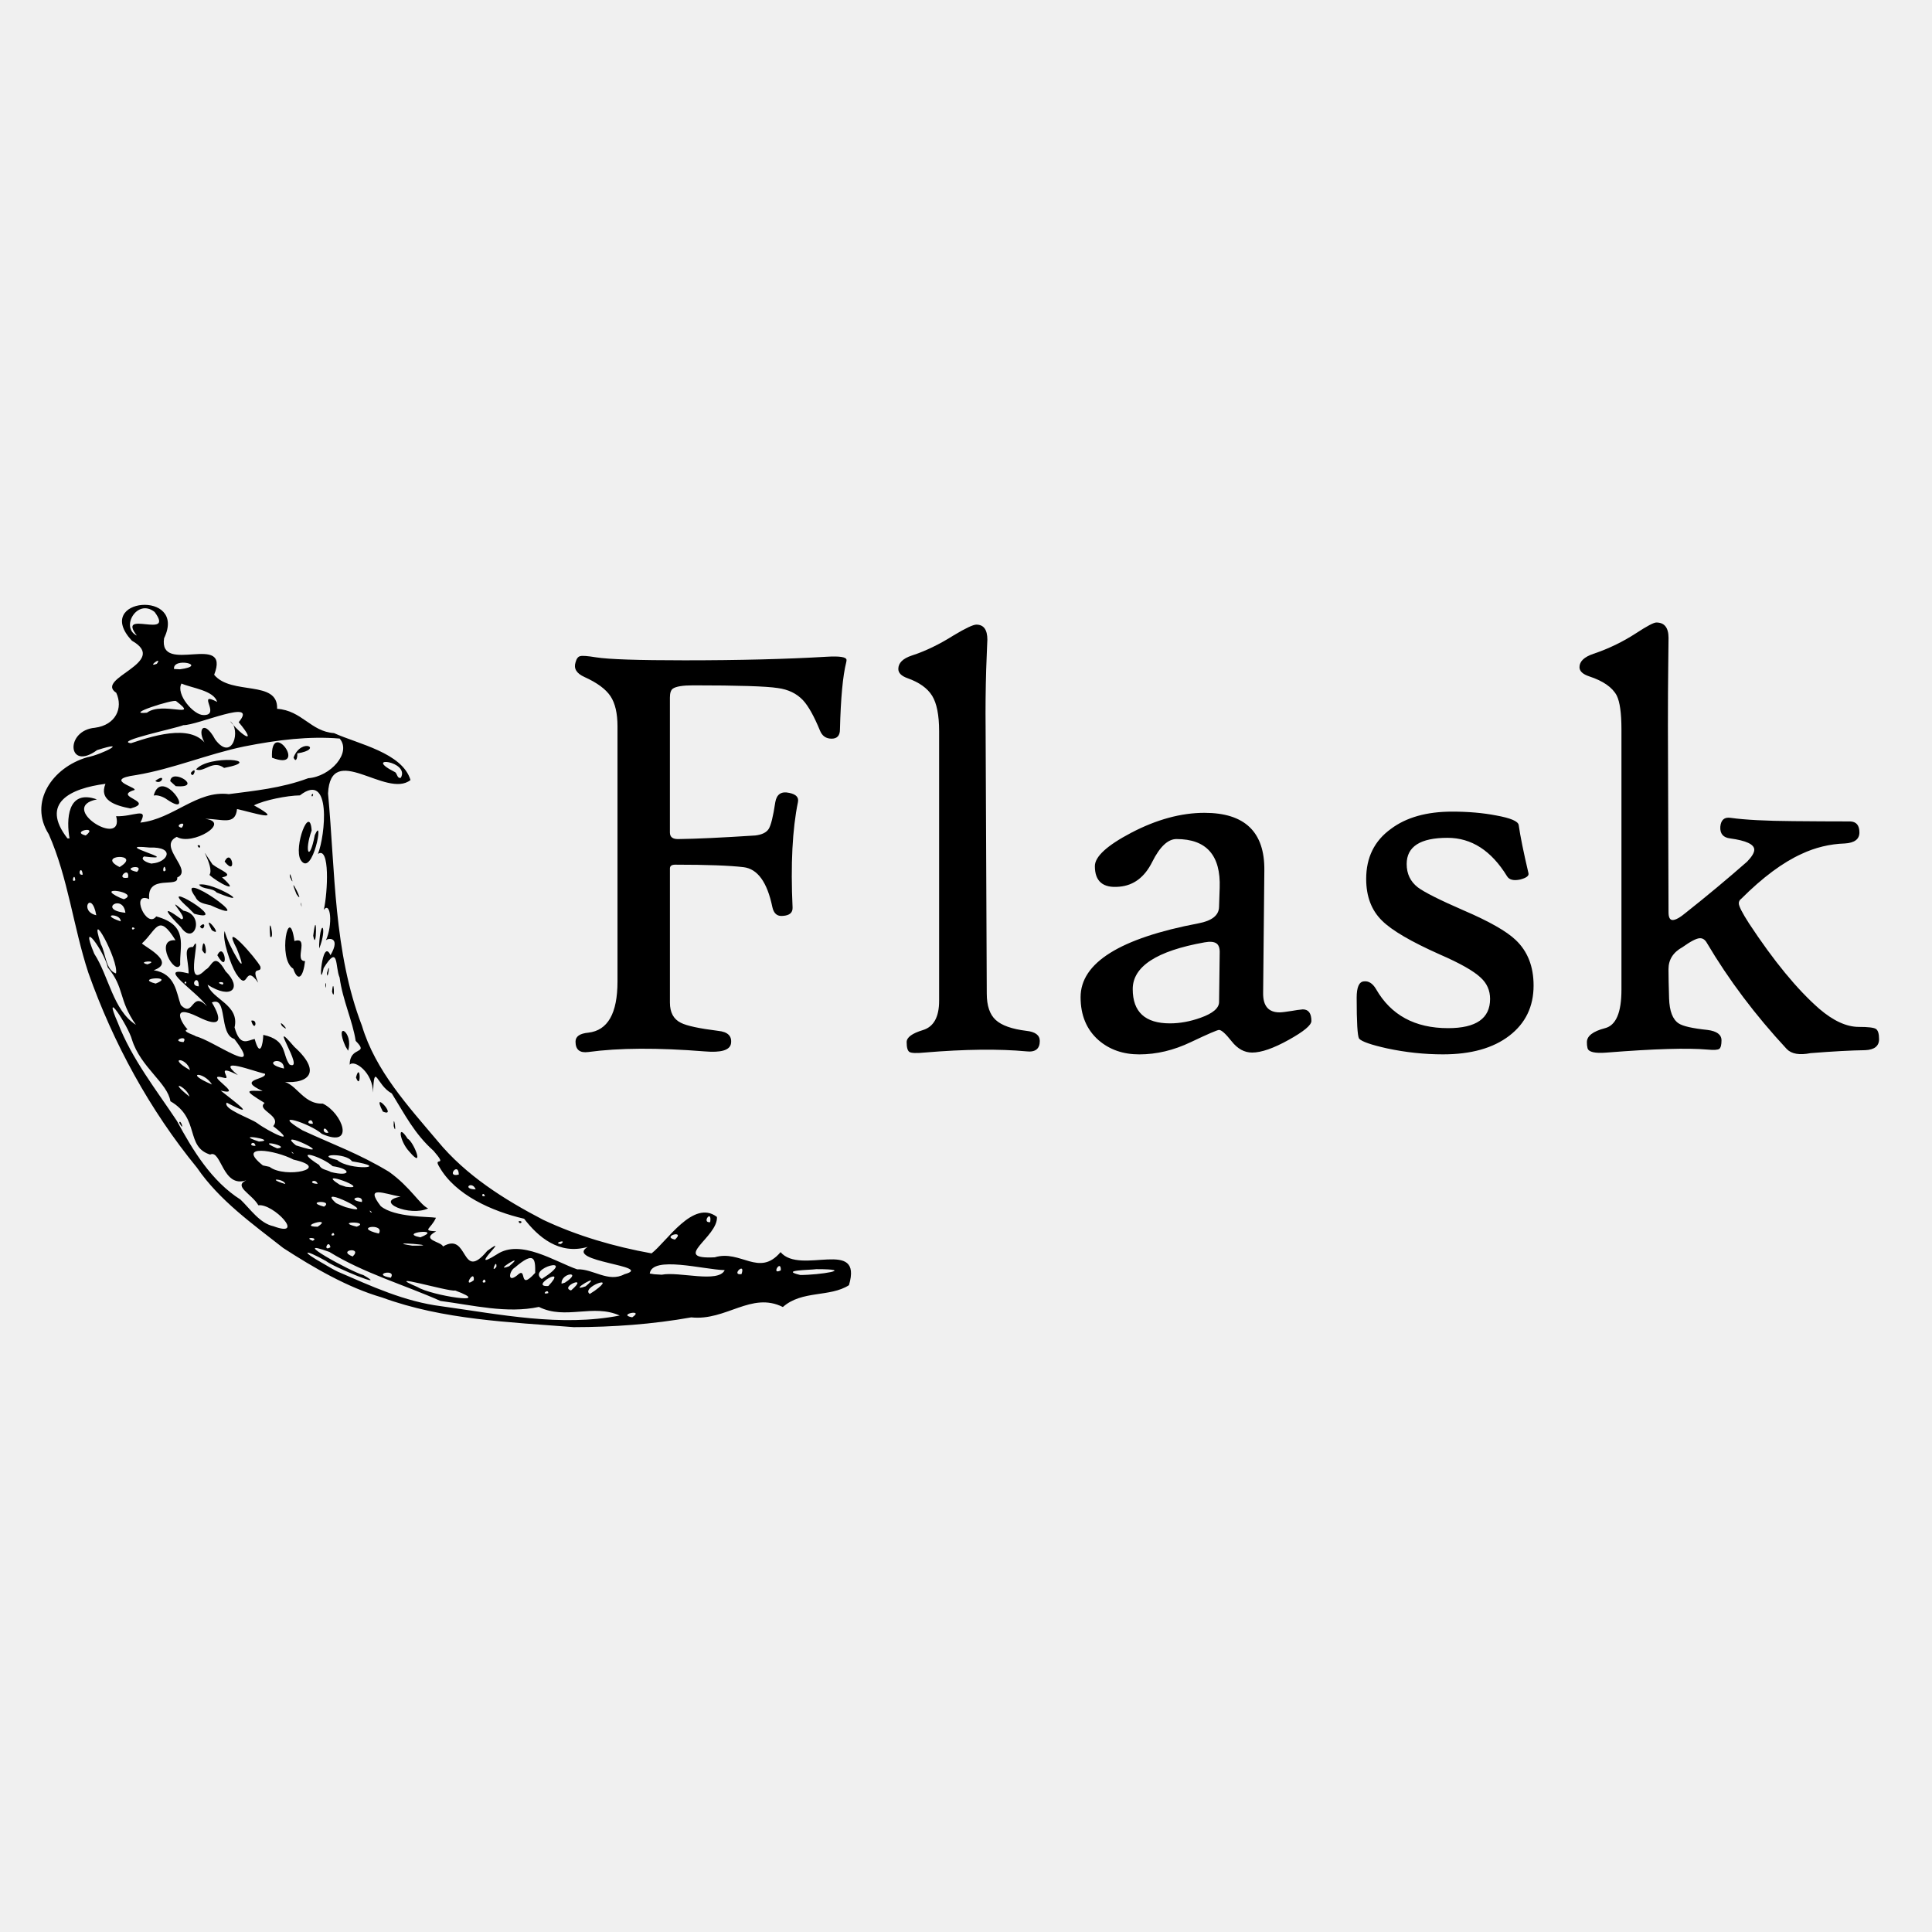
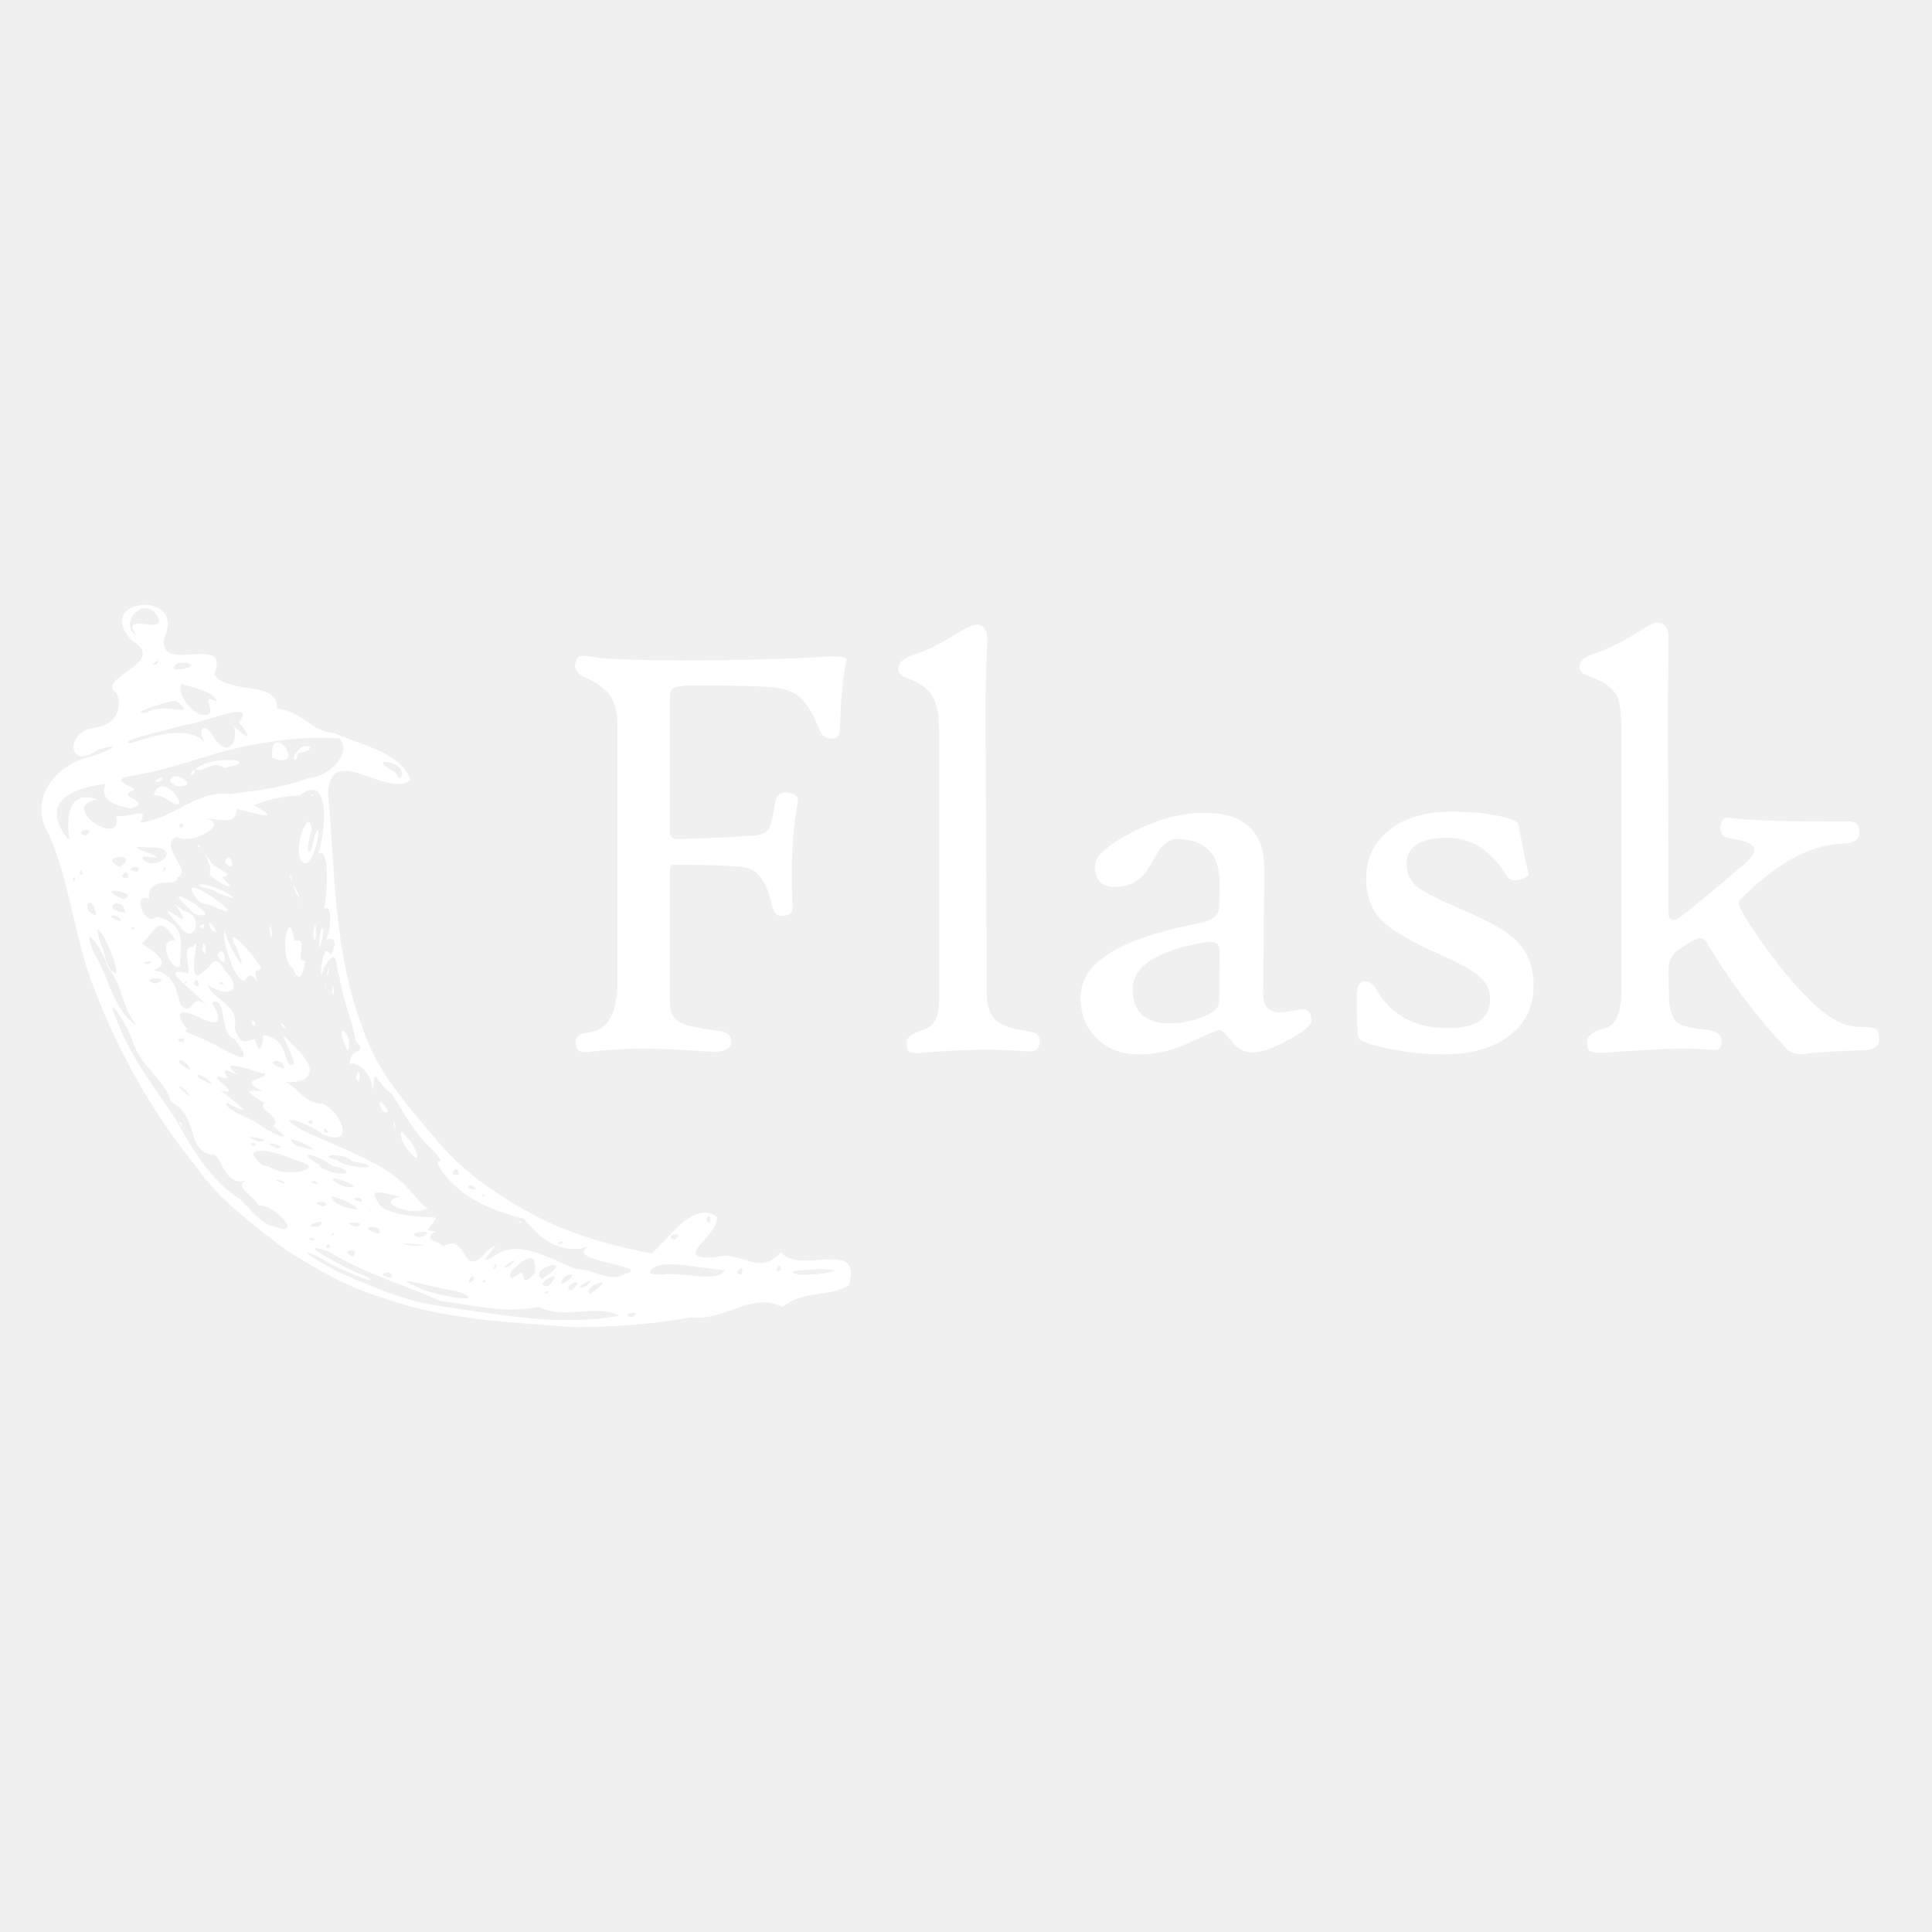
<svg xmlns="http://www.w3.org/2000/svg" viewBox="0 0 128 128">
-   <path d="M18.767 82.685c-2.043-1.606-4.224-3.146-5.713-5.317-3.135-3.828-5.548-8.258-7.198-12.914-.998-3.028-1.339-6.275-2.625-9.185-1.344-2.114.231-4.425 2.547-5.097 1.03-.198 2.843-1.171.655-.476-1.962 1.44-2.151-1.306-.139-1.481 1.372-.181 1.878-1.305 1.408-2.316-1.474-.962 3.574-2.017 1.034-3.452-2.645-2.855 3.7-3.404 2.135-.162-.375 2.492 4.435-.458 3.318 2.421 1.135 1.383 4.248.315 4.17 2.254 1.652.114 2.22 1.503 3.77 1.61 1.608.727 4.521 1.298 5.068 3.11-1.594 1.261-5.286-2.608-5.464.886.482 5.163.358 10.48 2.248 15.396.893 2.978 3.059 5.32 5.015 7.64 1.872 2.271 4.407 3.869 6.991 5.214 2.266 1.069 4.709 1.777 7.18 2.223 1.001-.766 2.771-3.614 4.333-2.413.075 1.35-3.101 2.822-.149 2.674 1.734-.525 2.936 1.34 4.364-.343 1.315 1.558 5.467-.994 4.531 2.19-1.267.816-3.112.321-4.379 1.447-2.09-1.045-3.753.933-6.068.685-2.569.458-5.184.645-7.789.648-4.274-.337-8.638-.48-12.703-1.967-2.293-.666-4.527-1.972-6.54-3.275zm3.608 1.565c2.236.966 4.423 1.985 6.874 2.293 3.889.54 7.905 1.373 11.808.615-1.767-.798-3.593.308-5.353-.571-2.11.455-4.375-.115-6.521-.396-2.439-1.086-5.072-1.834-7.357-3.245-2.855-1.043 1.476 1.338 2.248 1.531 1.784 1.013-1.962-.52-2.491-.94-1.495-.839-1.686-.664-.148.188.31.179.616.371.94.525zm-4.256-3.008c2.168.804-.009-1.524-1.001-1.389-.44-.764-1.682-1.246-.806-1.655-1.574.547-1.65-2.079-2.389-1.704-1.667-.526-.648-2.39-2.634-3.534-.181-1.206-1.971-2.251-2.542-4.07-.252-.932-2.024-3.605-.936-1.118.926 2.396 2.555 4.449 3.913 6.498 1.052 1.95 2.296 3.991 4.213 5.208.646.62 1.27 1.57 2.182 1.764zm-6.242-6.855c.074-.327.396.708 0 0zm8.839 7.818c.479-.217-.691-.272 0 0zm1.176.428c-.121-.593-.538.332 0 0zm1.473.613c.7-.667-1.081-.421 0 0zm2.524 1.407c.426-.628-1.364-.236 0 0zm-4.847-3.378c1.088-.705-1.407-.009 0 0zm1.104.551c-.031-.372-.393.166 0 0zm5.521 3.446c.888.561 5.184 1.227 2.494.229-.451.096-4.988-1.282-2.494-.229zm-8.763-6.827c-.087-.372-1.38-.412 0 0zm2.568 1.499c.67-.466-1.388-.36 0 0zm2.163 1.326c.96-.363-1.557-.364 0 0zm-5.779-3.964c1.042.8 4.202.104 1.595-.476-1.186-.632-3.858-1.064-2.036.381l.441.095zm7.243 4.421c.435-.739-1.82-.422 0 0zm-2.201-1.749c2.546.721-2.141-1.611-.628-.265l.335.151.293.114zm4.414 2.55c2.411.024-2.179-.332 0 0zm-10.384-6.617c-.094-.449-.594.037 0 0zm14.462 8.906c.064-.81-.786.604 0 0zm-10.345-6.385c-.147-.428-.754-.019 0 0zm-3.887-2.802c1.384-.085-1.897-.609 0 0zm-4.606-2.977c-.173-.665-1.506-1.193 0 0zm12.09 7.673c-.253-.29-.12.063 0 0zm7.524 4.617c-.023-.442-.41.167 0 0zm-8.19-5.305c.136-.571-1.181-.174 0 0zm-5.606-3.553c1.03-.11-1.651-.697 0 0zm9.483 5.891c1.605-.635-1.565-.309 0 0zm-4.933-3.347c1.85.238-2.201-1.259-.407-.135l.407.135zm6.43 3.954c1.728-1.032 1.158 2.418 2.931.291 1.748-1.277-1.51 1.578.644.228 1.559-1.042 3.861.494 5.315.995 1.045-.051 2.062.904 3.135.322 2.064-.556-4.037-.824-2.438-1.809-1.888.549-3.282-.655-4.212-1.865-2.119-.489-4.566-1.573-5.625-3.448-.432-.703.622.101-.373-1.05-1.276-1.136-1.913-2.426-2.77-3.805-1.023-.545-1.144-2.152-1.247-.054.008-1.324-1.236-2.216-1.541-1.847-.005-1.276 1.333-.636.396-1.58-.201-1.323-.865-2.7-1.064-4.193-.309-.721-.043-2.262-1.058-.633-.369 1.722-.122-2.115.453-.851.753-1.292-.271-1.139-.313-.961.491-1.089.311-2.634-.129-2.045.261-1.155.413-4.251-.391-3.701.488-1.208.926-5.528-1.193-3.881-.858.013-2.345.31-3.046.66 2.201 1.214-.222.439-1.12.245-.116 1.125-1.004.64-2.114.65 1.772.218-.863 1.813-1.878 1.193-1.321.63 1.139 2.207.026 2.694.137.733-2.023-.266-1.854 1.43-1.282-.541-.175 2.012.466 1.148 2.18.591 1.534 1.935 1.589 3.212-.355.745-1.754-1.75-.312-1.634-1.138-1.849-1.258-.668-2.205.191-.219.061 2.412 1.222.761 1.795 1.452.225 1.495 1.495 1.792 2.3.872.91.693-1.004 1.738.09-.662-.976-3.503-2.746-1.216-2.178-.012-.98-.414-1.771.288-1.752.695-1.256-.728 3.1.837 1.503.434-.19.541-1.258 1.32.101 1.13 1.113.409 1.919-1.187.897.285.971 2.134 1.315 1.786 2.829.368 1.333.884.842 1.333.765.352 1.294.553.343.569-.272 1.612.345 1.234 1.298 1.74 1.965 1.112.5-1.591-3.4.317-1.173 2.007 1.812.753 2.567-1.048 2.278 1.14-.093 1.507 1.541 2.934 1.484 1.301.618 2.182 2.994-.061 2.005-.777-.702-3.53-1.566-1.28-.232 2.075.961 3.724 1.535 5.726 2.743 1.432 1.021 2.051 2.192 2.594 2.427-1.204.572-3.628-.461-1.828-.777-1.124-.203-2.387-.773-1.312.627.916.764 3.241.685 3.659.77-.354.777-.96.84.013.9-1.083.581.353.672.453 1.003zm-2.223-6.277c-.662-.692-.834-1.986-.118-.861.367.148 1.175 2.116.118.861zm7.239 4.597c.413-.027.013.314 0 0zm-8.283-6.295c-.026-1.045.239.807 0 0zm-.719-.966c-.833-1.607 1.049.454 0 0zm-8.72-6.018c.489-.131.241.834 0 0zm6.94 3.76c.3-1.127.353.945 0 0zm-4.903-3.409c-.345-.621.723.584 0 0zm4.207 1.349c-.788-1.766.56-.965.175.289l-.175-.289zm-7.256-4.839c-.352-.579-.935-2.278-.746-2.798.168.846 1.796 3.637.797 1.156-1.103-2.079 1.319.673 1.568 1.194.117.516-.681-.141-.141 1.069-.984-1.377-.58.761-1.478-.621zm-2.241-1.546c.092-1.347.512.923 0 0zm1.008.349c.481-1.017.815 1.417 0 0zm-2.427-1.878c-.834-.831-1.438-1.594.041-.514.568.021-1.267-1.741.136-.561 1.475.27.728 2.419-.177 1.075zm1.275-.033c.485-.481.257.473 0 0zm.785.251c-.736-1.377.892.579 0 0zm-1.559-1.489c-2.426-2.161 3.049 1.128.396.4l-.396-.4zm6.954 4.039c-1.051-.629-.28-4.432.08-1.832 1.02-.33-.057 1.344.704 1.328-.12 1.057-.461 1.435-.784.504zm2.572 1.522c.103-1.147.216.782 0 0zm-.447-.444c.115-.487.011.578 0 0zm-8.604-5.827c-1.56-2.15 4.531 2.177.999.546-.369-.097-.814-.133-.999-.546zm4.954 2.625c-.148-1.811.328.3 0 0zm3.759 2.413c.291-1.031.023.682 0 0zm-8.473-5.859c.927-.198 3.839 1.626 1.165.521-.297-.329-.932-.18-1.165-.521zm7.957 3.966c.099-1.853.554-1.105.004.265l-.004-.265zm-7.268-4.611c.377-.554-1.003-2.503.199-.698.519.412 1.502.69.634.863 1.366 1.206-.332.326-.833-.165zm6.874 4.033c.261-2.11.231 1.235 0 0zm-7.664-5.982c.29-.123.154.385 0 0zm1.795 1.067c.461-.969.85 1.08 0 0zm5.056 2.814c-.003-.373.097.541 0 0zm-.292-.649c-.701-1.731.653.917 0 0zm-.431-1.136c-.117-.714.401.899 0 0zm.703-1.14c-.483-.849.607-3.74.73-1.946-.509 1.396-.146 2.179.207.305.655-1.476-.142 2.91-.937 1.641zm.72-4.301c.21-.257.047.311 0 0zm-1.204 23.725c-.286-.25.036.157 0 0zm2.48 1.253c1.38.354 1.373-.215.126-.384-.67-.624-2.787-1.286-.892-.078.124.319.52.311.766.462zm-4.897-3.253c.759.568 2.862 1.605 1.083.216.6-.696-1.148-1.068-.569-1.535-1.476-.902-1.165-.821-.13-.793-1.773-.794.256-.733.161-1.141-.684-.135-3.397-1.206-1.801.088-1.622-.826-.387.308-.877.188-1.66-.451 1.477 1.264-.263.838.951.753 2.561 1.933.401.797-.284.41 1.545 1.03 1.995 1.342zm2.593 1.49c3.153 1.014-1.547-1.242 0 0zm13.278 8.045c.041-.626-.43.533 0 0zm1.365.573c.728-.703.03 1.124 1.205-.172.013-.928-.035-1.477-1.35-.35-.364.203-.525 1.055.145.522zM12.589 70.896c-.223-.876-1.567-.874 0 0zm1.456.956c-.541-.897-1.93-.813 0 0zm8.292 5c.81.72 3.718.528.983.089-.404-.599-2.571-.457-.983-.089zm11.396 7.039c1.246-1.046-1.207.465 0 0zm2.592 1.78c.008-.336-.537.146 0 0zm.004-.47c1.379-1.462-1.336.086 0 0zM9.004 67.896c-1.176-1.677-.731-2.431-1.864-3.801-.216-1.048-1.946-3.425-.895-.907.962 1.473 1.247 3.753 2.759 4.708zm26.892 16.841c2.539-1.64-1.042-.716 0 0zm1.937.758c1.272-1.092-.804-.227 0 0zM12.158 69.042c.363-.54-.94-.07 0 0zm25.271 15.935c1.231-.792-.284-.671-.223.072l.223-.072zM20.728 74.451c-.042-.536-.65.045 0 0zm1.032.593c-.329-.663-.504.105 0 0zm17.643 10.469c1.577-1.138-.955-.217-.33.216l.33-.216zm-.604-.291c1.285-1.077-1.355.476 0 0zm3.086 2.054c.863-.578-1.049-.187 0 0zM12.948 68.652c1.155.259 4.619 2.847 2.576.18-1.047-.31-.419-2.868-1.487-2.416.717 1.198.589 1.706-.915.952-1.89-.924-1.063.457-.692.837-.504.114.666.439.518.447zm-5.265-4.158c.207-.857-1.906-4.708-.998-1.931.327.582.294 1.684.998 1.931zm9.665 5.959c-.597-.498-.029-.072 0 0zm1.465.341c0-.906-1.62-.369 0 0zM31.515 78.8c-.243-.618-.957-.014 0 0zm.61.445c-.091-.347-.352.068 0 0zm5.034 3.172c.484-.356-.604-.046 0 0zM10.312 65.165c1.385-.536-1.485-.382 0 0zm20.084 12.652c-.015-.895-.883.224 0 0zM9.765 63.89c.889-.301-.824-.198 0 0zm2.581 1.25c-.014-.294-.272.113 0 0zm31.496 19.313c1.144-.229 3.751.582 4.172-.303-1.39-.034-4.806-.979-4.967.225l.304.048.491.03zM13.167 65.348c.021-.91-.708-.035 0 0zm-6.788-4.71c-.308-1.731-1.173-.263 0 0zm1.618.406c.021-.556-1.481-.5 0 0zm.926.455c-.268-.216-.209.273 0 0zm5.821 3.734c.275-.253-.649-.186 0 0zm-6.436-4.759c-.158-1.307-1.877-.195 0 0zm-3.322-2.153c-.046-.604-.322.227 0 0zm.495-.373c-.08-.717-.424.09 0 0zm2.727 1.627c1.154-.452-2.1-.937-.236-.085l.236.085zm36.509 22.552c.739-.677-.937-.209 0 0zm4.411 2.285c.296-.872-.746.116 0 0zM8.488 58.147c.121-.848-.916.167 0 0zm-3.882-2.601c-.208-1.195-.179-3.292 1.814-2.584-2.661.529 1.843 3.309 1.275 1.113 1.119.056 2.188-.661 1.602.425 2.205-.242 3.733-2.155 5.864-1.887 1.659-.22 3.474-.387 5.261-1.055 1.471-.105 2.887-1.688 2.081-2.626-2.005-.17-4.104.082-6.32.522-2.455.51-4.686 1.479-7.164 1.896-2.416.325.485.895-.208 1.021-1.259.438 1.504.732-.163 1.193-1.029-.196-2.101-.549-1.661-1.634-2.313.301-4.347 1.26-2.519 3.614l.138.002zm5.576-2.839c.542-1.998 2.905 1.644.888.265-.24-.181-.637-.328-.888-.265zm.105-.97c.783-.582.415.328 0 0zm.993.017c.072-.919 2.277.487.364.331l-.364-.331zm1.36-.546c.497-.582.144.514 0 0zm.348-.233c.827-.994 4.681-.636 1.86-.098-.756-.569-1.335.336-1.86.098zm5.032-.776c-.125-2.715 2.5.963 0 0zm1.428-.01c.521-1.365 2.026-.548.242-.274.038.147-.053.708-.242.274zM7.925 57.445c1.559-.955-1.655-.83 0 0zm1.153.319c.547-.581-1.189-.235 0 0zm-3.398-2.41c.891-.686-1.055-.261 0 0zm46.051 28.809c.027-.795-.681.357 0 0zm-4.679-3.193c.134-.914-.602.079 0 0zm5.966 3.501c1.246.006 3.775-.387 1.064-.386-.426.065-2.478.053-1.064.386zM10.092 57.204c1.009-.068 1.578-1.112-.196-1.053-2.747-.282 2.424.942-.353.592-.371.246.528.529.549.461zm.888.449c-.105-.646-.312.344 0 0zm1.054-2.809c.437-.542-.606-.145 0 0zM8.68 49.239c1.8-.611 4.262-1.3 5.111.301-.865-1.04-.35-2.065.468-.543 1.155 1.539 1.732-.7.982-1.217.856 1.063 1.829 1.567.573.067 1.366-1.642-2.734.216-3.665.197-.449.2-4.629 1.065-3.469 1.195zm1.055-2.02c1.025-.775 3.55.461 1.93-.771-.159-.139-3.545.935-1.93.771zm3.743.155c1.2.03-.519-1.615.912-.87-.234-.767-1.666-.91-2.366-1.218-.397.703.805 2.097 1.454 2.088zm-3.087-3.397c.416-.564-.728.286 0 0zm1.53.365c1.936-.256-.494-.833-.391-.02l.391.02zm-2.856-2.233c-1.364-1.781 2.564.299 1.178-1.565-1.166-.928-2.285 1.047-1.178 1.565zm17.491 9.421c.625-1.108-2.58-1.494-.42-.392.197.065.153.467.42.392zm0 0" />
-   <path d="M56.063 43.886c-.223.883-.362 2.362-.414 4.44 0 .409-.184.613-.553.613-.368 0-.625-.178-.769-.533-.395-.961-.77-1.63-1.125-2.013-.42-.447-.98-.717-1.677-.809-.75-.118-2.617-.178-5.604-.178-.683 0-1.132.073-1.341.217-.132.092-.197.29-.197.594v8.938c0 .304.19.447.571.435 1.171-.014 2.868-.094 5.09-.238.434-.052.727-.195.878-.424.152-.229.3-.825.444-1.786.092-.526.401-.73.927-.611.448.092.64.296.573.611-.369 1.79-.488 4.118-.356 6.986.014.342-.203.526-.65.552-.369.04-.599-.158-.691-.592-.341-1.644-.977-2.521-1.903-2.635-.928-.11-2.437-.166-4.528-.166-.237 0-.354.083-.354.255v8.882c0 .656.242 1.104.729 1.341.383.196 1.204.374 2.467.532.646.064.927.35.849.848-.08.435-.658.605-1.737.513-3.118-.249-5.689-.235-7.714.041-.566.077-.848-.151-.848-.69 0-.342.282-.539.848-.592 1.289-.146 1.933-1.277 1.933-3.395V48.127c0-.866-.154-1.534-.463-2-.31-.468-.885-.894-1.727-1.274-.526-.237-.722-.56-.591-.968.065-.25.171-.388.315-.414.131-.04.481-.013 1.045.079.829.132 2.783.198 5.86.198 3.632 0 6.768-.08 9.413-.237.881-.053 1.322.019 1.322.216a.693.693 0 01-.022.159zm0 0M68.889 68.967c0 .525-.297.757-.889.688-1.813-.169-4.064-.145-6.747.079-.54.054-.871.039-.998-.038-.125-.079-.187-.296-.187-.653 0-.314.358-.58 1.075-.797.718-.217 1.076-.866 1.076-1.944V48.445c0-1.067-.155-1.849-.463-2.349-.31-.5-.852-.888-1.628-1.163-.408-.145-.612-.349-.612-.613 0-.394.296-.69.887-.887.896-.29 1.823-.735 2.784-1.342.789-.474 1.289-.708 1.499-.708.487 0 .73.334.73 1.006 0-.053-.027.605-.079 1.972-.038 1.302-.052 2.584-.038 3.848l.077 17.619c0 .804.198 1.387.593 1.748.395.362 1.072.602 2.031.72.592.063.889.288.889.671zm0 0M86.883 67.643c0 .278-.503.695-1.508 1.253-1.007.56-1.813.839-2.418.839-.514 0-.966-.248-1.361-.75-.395-.499-.671-.749-.83-.749-.117 0-.741.271-1.873.808-1.13.541-2.27.812-3.413.812-1.078 0-1.98-.317-2.704-.947-.788-.697-1.184-1.646-1.184-2.843 0-2.275 2.604-3.906 7.814-4.893.894-.171 1.348-.533 1.359-1.086l.042-1.263c.077-2.157-.876-3.235-2.862-3.235-.565 0-1.103.504-1.609 1.518-.505 1.013-1.232 1.559-2.179 1.639-1.078.104-1.619-.35-1.619-1.362 0-.632.804-1.368 2.408-2.211 1.683-.88 3.303-1.321 4.854-1.321 2.67 0 3.993 1.27 3.966 3.809l-.08 8.128c-.011.855.351 1.283 1.087 1.283.145 0 .421-.033.828-.099a8.25 8.25 0 01.711-.099c.381 0 .571.258.571.769zm-6.075-4.498c.012-.329-.064-.547-.229-.651-.163-.105-.423-.125-.778-.06-3.171.566-4.755 1.599-4.755 3.097 0 1.513.822 2.27 2.466 2.27.658 0 1.336-.124 2.032-.373.816-.291 1.223-.64 1.223-1.047l.041-3.236zm0 0M101.604 65.294c0 1.396-.537 2.504-1.608 3.326-1.071.823-2.535 1.234-4.392 1.234-1.234 0-2.473-.131-3.709-.396-1.065-.237-1.684-.453-1.854-.65-.106-.186-.158-1.085-.158-2.703 0-.699.158-1.06.476-1.086.313-.04.583.131.808.512.986 1.724 2.578 2.587 4.774 2.587 1.854 0 2.781-.646 2.781-1.935 0-.564-.208-1.039-.631-1.42-.461-.435-1.354-.942-2.683-1.52-1.921-.855-3.204-1.605-3.848-2.25-.697-.684-1.047-1.604-1.047-2.763 0-1.42.546-2.525 1.639-3.314 1.014-.762 2.367-1.144 4.063-1.144 1.066 0 2.04.085 2.921.256.948.172 1.441.382 1.481.632.104.736.322 1.802.649 3.198.041.17-.145.308-.552.413-.435.092-.723.019-.867-.216-1.041-1.698-2.354-2.547-3.947-2.547-1.802 0-2.704.579-2.704 1.737 0 .646.245 1.157.73 1.538.435.329 1.454.842 3.059 1.54 1.684.723 2.828 1.375 3.433 1.953.793.75 1.186 1.757 1.186 3.018zm0 0M124.493 68.847c0 .461-.31.705-.928.73-.922.014-2.125.078-3.611.196-.736.146-1.263.055-1.579-.274-2.078-2.237-3.841-4.578-5.288-7.025-.117-.21-.27-.315-.453-.315-.225 0-.612.198-1.163.592-.62.341-.929.828-.929 1.458 0 .449.013 1.093.039 1.936.026.841.236 1.394.632 1.656.276.186.914.33 1.913.435.618.079.928.31.928.69 0 .304-.05.491-.147.563-.098.073-.359.089-.78.049-1.315-.117-3.537-.051-6.67.197-.788.065-1.216-.032-1.28-.296a1.47 1.47 0 01-.041-.396c0-.406.401-.716 1.204-.925.725-.186 1.085-1.033 1.085-2.546V48.326c0-1.078-.104-1.828-.314-2.248-.289-.541-.896-.962-1.816-1.265-.434-.144-.65-.347-.65-.611 0-.382.31-.678.927-.887a12.36 12.36 0 002.82-1.362c.725-.474 1.172-.711 1.343-.711.539 0 .81.342.81 1.027 0-.093-.006.559-.021 1.952-.013.961-.02 2.25-.02 3.869l.04 12.35c0 .344.093.514.275.514.196 0 .5-.17.908-.514a103.59 103.59 0 004.024-3.354c.317-.329.474-.591.474-.789 0-.355-.532-.605-1.597-.75-.46-.054-.68-.31-.653-.771.041-.459.271-.657.692-.591.947.132 2.329.204 4.143.217 1.264.012 2.52.02 3.77.02.407.014.611.256.611.73 0 .447-.322.69-.966.73a7.255 7.255 0 00-2.861.69c-1.251.566-2.586 1.559-4.007 2.979a.358.358 0 00-.157.295c0 .185.223.625.671 1.323 1.645 2.5 3.197 4.387 4.656 5.663.935.802 1.809 1.203 2.625 1.203.604 0 .98.043 1.124.129.144.088.217.315.217.683zm0 0" />
+   <path fill="#FFFFFF" d="M18.767 82.685c-2.043-1.606-4.224-3.146-5.713-5.317-3.135-3.828-5.548-8.258-7.198-12.914-.998-3.028-1.339-6.275-2.625-9.185-1.344-2.114.231-4.425 2.547-5.097 1.03-.198 2.843-1.171.655-.476-1.962 1.44-2.151-1.306-.139-1.481 1.372-.181 1.878-1.305 1.408-2.316-1.474-.962 3.574-2.017 1.034-3.452-2.645-2.855 3.7-3.404 2.135-.162-.375 2.492 4.435-.458 3.318 2.421 1.135 1.383 4.248.315 4.17 2.254 1.652.114 2.22 1.503 3.77 1.61 1.608.727 4.521 1.298 5.068 3.11-1.594 1.261-5.286-2.608-5.464.886.482 5.163.358 10.48 2.248 15.396.893 2.978 3.059 5.32 5.015 7.64 1.872 2.271 4.407 3.869 6.991 5.214 2.266 1.069 4.709 1.777 7.18 2.223 1.001-.766 2.771-3.614 4.333-2.413.075 1.35-3.101 2.822-.149 2.674 1.734-.525 2.936 1.34 4.364-.343 1.315 1.558 5.467-.994 4.531 2.19-1.267.816-3.112.321-4.379 1.447-2.09-1.045-3.753.933-6.068.685-2.569.458-5.184.645-7.789.648-4.274-.337-8.638-.48-12.703-1.967-2.293-.666-4.527-1.972-6.54-3.275zm3.608 1.565c2.236.966 4.423 1.985 6.874 2.293 3.889.54 7.905 1.373 11.808.615-1.767-.798-3.593.308-5.353-.571-2.11.455-4.375-.115-6.521-.396-2.439-1.086-5.072-1.834-7.357-3.245-2.855-1.043 1.476 1.338 2.248 1.531 1.784 1.013-1.962-.52-2.491-.94-1.495-.839-1.686-.664-.148.188.31.179.616.371.94.525zm-4.256-3.008c2.168.804-.009-1.524-1.001-1.389-.44-.764-1.682-1.246-.806-1.655-1.574.547-1.65-2.079-2.389-1.704-1.667-.526-.648-2.39-2.634-3.534-.181-1.206-1.971-2.251-2.542-4.07-.252-.932-2.024-3.605-.936-1.118.926 2.396 2.555 4.449 3.913 6.498 1.052 1.95 2.296 3.991 4.213 5.208.646.62 1.27 1.57 2.182 1.764zm-6.242-6.855c.074-.327.396.708 0 0zm8.839 7.818c.479-.217-.691-.272 0 0zm1.176.428c-.121-.593-.538.332 0 0zm1.473.613c.7-.667-1.081-.421 0 0zm2.524 1.407c.426-.628-1.364-.236 0 0zm-4.847-3.378c1.088-.705-1.407-.009 0 0zm1.104.551c-.031-.372-.393.166 0 0zm5.521 3.446c.888.561 5.184 1.227 2.494.229-.451.096-4.988-1.282-2.494-.229zm-8.763-6.827c-.087-.372-1.38-.412 0 0zm2.568 1.499c.67-.466-1.388-.36 0 0zm2.163 1.326c.96-.363-1.557-.364 0 0zm-5.779-3.964c1.042.8 4.202.104 1.595-.476-1.186-.632-3.858-1.064-2.036.381l.441.095zm7.243 4.421c.435-.739-1.82-.422 0 0zm-2.201-1.749c2.546.721-2.141-1.611-.628-.265l.335.151.293.114zm4.414 2.55c2.411.024-2.179-.332 0 0zm-10.384-6.617c-.094-.449-.594.037 0 0zm14.462 8.906c.064-.81-.786.604 0 0zm-10.345-6.385c-.147-.428-.754-.019 0 0zm-3.887-2.802c1.384-.085-1.897-.609 0 0zm-4.606-2.977c-.173-.665-1.506-1.193 0 0zm12.09 7.673c-.253-.29-.12.063 0 0zm7.524 4.617c-.023-.442-.41.167 0 0zm-8.19-5.305c.136-.571-1.181-.174 0 0zm-5.606-3.553c1.03-.11-1.651-.697 0 0zm9.483 5.891c1.605-.635-1.565-.309 0 0zm-4.933-3.347c1.85.238-2.201-1.259-.407-.135l.407.135zm6.43 3.954c1.728-1.032 1.158 2.418 2.931.291 1.748-1.277-1.51 1.578.644.228 1.559-1.042 3.861.494 5.315.995 1.045-.051 2.062.904 3.135.322 2.064-.556-4.037-.824-2.438-1.809-1.888.549-3.282-.655-4.212-1.865-2.119-.489-4.566-1.573-5.625-3.448-.432-.703.622.101-.373-1.05-1.276-1.136-1.913-2.426-2.77-3.805-1.023-.545-1.144-2.152-1.247-.054.008-1.324-1.236-2.216-1.541-1.847-.005-1.276 1.333-.636.396-1.58-.201-1.323-.865-2.7-1.064-4.193-.309-.721-.043-2.262-1.058-.633-.369 1.722-.122-2.115.453-.851.753-1.292-.271-1.139-.313-.961.491-1.089.311-2.634-.129-2.045.261-1.155.413-4.251-.391-3.701.488-1.208.926-5.528-1.193-3.881-.858.013-2.345.31-3.046.66 2.201 1.214-.222.439-1.12.245-.116 1.125-1.004.64-2.114.65 1.772.218-.863 1.813-1.878 1.193-1.321.63 1.139 2.207.026 2.694.137.733-2.023-.266-1.854 1.43-1.282-.541-.175 2.012.466 1.148 2.18.591 1.534 1.935 1.589 3.212-.355.745-1.754-1.75-.312-1.634-1.138-1.849-1.258-.668-2.205.191-.219.061 2.412 1.222.761 1.795 1.452.225 1.495 1.495 1.792 2.3.872.91.693-1.004 1.738.09-.662-.976-3.503-2.746-1.216-2.178-.012-.98-.414-1.771.288-1.752.695-1.256-.728 3.1.837 1.503.434-.19.541-1.258 1.32.101 1.13 1.113.409 1.919-1.187.897.285.971 2.134 1.315 1.786 2.829.368 1.333.884.842 1.333.765.352 1.294.553.343.569-.272 1.612.345 1.234 1.298 1.74 1.965 1.112.5-1.591-3.4.317-1.173 2.007 1.812.753 2.567-1.048 2.278 1.14-.093 1.507 1.541 2.934 1.484 1.301.618 2.182 2.994-.061 2.005-.777-.702-3.53-1.566-1.28-.232 2.075.961 3.724 1.535 5.726 2.743 1.432 1.021 2.051 2.192 2.594 2.427-1.204.572-3.628-.461-1.828-.777-1.124-.203-2.387-.773-1.312.627.916.764 3.241.685 3.659.77-.354.777-.96.84.013.9-1.083.581.353.672.453 1.003zm-2.223-6.277c-.662-.692-.834-1.986-.118-.861.367.148 1.175 2.116.118.861zm7.239 4.597c.413-.027.013.314 0 0zm-8.283-6.295c-.026-1.045.239.807 0 0zm-.719-.966c-.833-1.607 1.049.454 0 0zm-8.72-6.018c.489-.131.241.834 0 0zm6.94 3.76c.3-1.127.353.945 0 0zm-4.903-3.409c-.345-.621.723.584 0 0zm4.207 1.349c-.788-1.766.56-.965.175.289l-.175-.289zm-7.256-4.839c-.352-.579-.935-2.278-.746-2.798.168.846 1.796 3.637.797 1.156-1.103-2.079 1.319.673 1.568 1.194.117.516-.681-.141-.141 1.069-.984-1.377-.58.761-1.478-.621zm-2.241-1.546c.092-1.347.512.923 0 0zm1.008.349c.481-1.017.815 1.417 0 0zm-2.427-1.878c-.834-.831-1.438-1.594.041-.514.568.021-1.267-1.741.136-.561 1.475.27.728 2.419-.177 1.075zm1.275-.033c.485-.481.257.473 0 0zm.785.251c-.736-1.377.892.579 0 0zm-1.559-1.489c-2.426-2.161 3.049 1.128.396.4l-.396-.4zm6.954 4.039c-1.051-.629-.28-4.432.08-1.832 1.02-.33-.057 1.344.704 1.328-.12 1.057-.461 1.435-.784.504zm2.572 1.522c.103-1.147.216.782 0 0zm-.447-.444c.115-.487.011.578 0 0zm-8.604-5.827c-1.56-2.15 4.531 2.177.999.546-.369-.097-.814-.133-.999-.546zm4.954 2.625c-.148-1.811.328.3 0 0zm3.759 2.413c.291-1.031.023.682 0 0zm-8.473-5.859c.927-.198 3.839 1.626 1.165.521-.297-.329-.932-.18-1.165-.521zm7.957 3.966c.099-1.853.554-1.105.004.265l-.004-.265zm-7.268-4.611c.377-.554-1.003-2.503.199-.698.519.412 1.502.69.634.863 1.366 1.206-.332.326-.833-.165zm6.874 4.033c.261-2.11.231 1.235 0 0zm-7.664-5.982c.29-.123.154.385 0 0zm1.795 1.067c.461-.969.85 1.08 0 0zm5.056 2.814c-.003-.373.097.541 0 0zm-.292-.649c-.701-1.731.653.917 0 0zm-.431-1.136c-.117-.714.401.899 0 0zm.703-1.14c-.483-.849.607-3.74.73-1.946-.509 1.396-.146 2.179.207.305.655-1.476-.142 2.91-.937 1.641zm.72-4.301c.21-.257.047.311 0 0zm-1.204 23.725c-.286-.25.036.157 0 0zm2.48 1.253c1.38.354 1.373-.215.126-.384-.67-.624-2.787-1.286-.892-.078.124.319.52.311.766.462zm-4.897-3.253c.759.568 2.862 1.605 1.083.216.6-.696-1.148-1.068-.569-1.535-1.476-.902-1.165-.821-.13-.793-1.773-.794.256-.733.161-1.141-.684-.135-3.397-1.206-1.801.088-1.622-.826-.387.308-.877.188-1.66-.451 1.477 1.264-.263.838.951.753 2.561 1.933.401.797-.284.41 1.545 1.03 1.995 1.342zm2.593 1.49c3.153 1.014-1.547-1.242 0 0zm13.278 8.045c.041-.626-.43.533 0 0zm1.365.573c.728-.703.03 1.124 1.205-.172.013-.928-.035-1.477-1.35-.35-.364.203-.525 1.055.145.522zM12.589 70.896c-.223-.876-1.567-.874 0 0zm1.456.956c-.541-.897-1.93-.813 0 0zm8.292 5c.81.72 3.718.528.983.089-.404-.599-2.571-.457-.983-.089zm11.396 7.039c1.246-1.046-1.207.465 0 0zm2.592 1.78c.008-.336-.537.146 0 0zm.004-.47c1.379-1.462-1.336.086 0 0zM9.004 67.896c-1.176-1.677-.731-2.431-1.864-3.801-.216-1.048-1.946-3.425-.895-.907.962 1.473 1.247 3.753 2.759 4.708zm26.892 16.841c2.539-1.64-1.042-.716 0 0zm1.937.758c1.272-1.092-.804-.227 0 0zM12.158 69.042c.363-.54-.94-.07 0 0zm25.271 15.935c1.231-.792-.284-.671-.223.072l.223-.072zM20.728 74.451c-.042-.536-.65.045 0 0zm1.032.593c-.329-.663-.504.105 0 0zm17.643 10.469c1.577-1.138-.955-.217-.33.216l.33-.216zm-.604-.291c1.285-1.077-1.355.476 0 0zm3.086 2.054c.863-.578-1.049-.187 0 0zM12.948 68.652c1.155.259 4.619 2.847 2.576.18-1.047-.31-.419-2.868-1.487-2.416.717 1.198.589 1.706-.915.952-1.89-.924-1.063.457-.692.837-.504.114.666.439.518.447zm-5.265-4.158c.207-.857-1.906-4.708-.998-1.931.327.582.294 1.684.998 1.931zm9.665 5.959c-.597-.498-.029-.072 0 0zm1.465.341c0-.906-1.62-.369 0 0zM31.515 78.8c-.243-.618-.957-.014 0 0zm.61.445c-.091-.347-.352.068 0 0zm5.034 3.172c.484-.356-.604-.046 0 0zM10.312 65.165c1.385-.536-1.485-.382 0 0zm20.084 12.652c-.015-.895-.883.224 0 0zM9.765 63.89c.889-.301-.824-.198 0 0zm2.581 1.25c-.014-.294-.272.113 0 0zm31.496 19.313c1.144-.229 3.751.582 4.172-.303-1.39-.034-4.806-.979-4.967.225l.304.048.491.03zM13.167 65.348c.021-.91-.708-.035 0 0zm-6.788-4.71c-.308-1.731-1.173-.263 0 0zm1.618.406c.021-.556-1.481-.5 0 0zm.926.455c-.268-.216-.209.273 0 0zm5.821 3.734c.275-.253-.649-.186 0 0zm-6.436-4.759c-.158-1.307-1.877-.195 0 0zm-3.322-2.153c-.046-.604-.322.227 0 0zm.495-.373c-.08-.717-.424.09 0 0zm2.727 1.627c1.154-.452-2.1-.937-.236-.085l.236.085zm36.509 22.552c.739-.677-.937-.209 0 0zm4.411 2.285c.296-.872-.746.116 0 0zM8.488 58.147c.121-.848-.916.167 0 0zm-3.882-2.601c-.208-1.195-.179-3.292 1.814-2.584-2.661.529 1.843 3.309 1.275 1.113 1.119.056 2.188-.661 1.602.425 2.205-.242 3.733-2.155 5.864-1.887 1.659-.22 3.474-.387 5.261-1.055 1.471-.105 2.887-1.688 2.081-2.626-2.005-.17-4.104.082-6.32.522-2.455.51-4.686 1.479-7.164 1.896-2.416.325.485.895-.208 1.021-1.259.438 1.504.732-.163 1.193-1.029-.196-2.101-.549-1.661-1.634-2.313.301-4.347 1.26-2.519 3.614l.138.002zm5.576-2.839c.542-1.998 2.905 1.644.888.265-.24-.181-.637-.328-.888-.265zm.105-.97c.783-.582.415.328 0 0zm.993.017c.072-.919 2.277.487.364.331l-.364-.331zm1.36-.546c.497-.582.144.514 0 0zm.348-.233c.827-.994 4.681-.636 1.86-.098-.756-.569-1.335.336-1.86.098zm5.032-.776c-.125-2.715 2.5.963 0 0zm1.428-.01c.521-1.365 2.026-.548.242-.274.038.147-.053.708-.242.274zM7.925 57.445c1.559-.955-1.655-.83 0 0zm1.153.319c.547-.581-1.189-.235 0 0zm-3.398-2.41c.891-.686-1.055-.261 0 0zm46.051 28.809c.027-.795-.681.357 0 0zm-4.679-3.193c.134-.914-.602.079 0 0zm5.966 3.501c1.246.006 3.775-.387 1.064-.386-.426.065-2.478.053-1.064.386zM10.092 57.204c1.009-.068 1.578-1.112-.196-1.053-2.747-.282 2.424.942-.353.592-.371.246.528.529.549.461zm.888.449c-.105-.646-.312.344 0 0zm1.054-2.809c.437-.542-.606-.145 0 0zM8.68 49.239c1.8-.611 4.262-1.3 5.111.301-.865-1.04-.35-2.065.468-.543 1.155 1.539 1.732-.7.982-1.217.856 1.063 1.829 1.567.573.067 1.366-1.642-2.734.216-3.665.197-.449.2-4.629 1.065-3.469 1.195zm1.055-2.02c1.025-.775 3.55.461 1.93-.771-.159-.139-3.545.935-1.93.771zm3.743.155c1.2.03-.519-1.615.912-.87-.234-.767-1.666-.91-2.366-1.218-.397.703.805 2.097 1.454 2.088zm-3.087-3.397c.416-.564-.728.286 0 0zm1.53.365c1.936-.256-.494-.833-.391-.02l.391.02zm-2.856-2.233c-1.364-1.781 2.564.299 1.178-1.565-1.166-.928-2.285 1.047-1.178 1.565zm17.491 9.421c.625-1.108-2.58-1.494-.42-.392.197.065.153.467.42.392zm0 0" />
+   <path fill="#FFFFFF" d="M56.063 43.886c-.223.883-.362 2.362-.414 4.44 0 .409-.184.613-.553.613-.368 0-.625-.178-.769-.533-.395-.961-.77-1.63-1.125-2.013-.42-.447-.98-.717-1.677-.809-.75-.118-2.617-.178-5.604-.178-.683 0-1.132.073-1.341.217-.132.092-.197.29-.197.594v8.938c0 .304.19.447.571.435 1.171-.014 2.868-.094 5.09-.238.434-.052.727-.195.878-.424.152-.229.3-.825.444-1.786.092-.526.401-.73.927-.611.448.092.64.296.573.611-.369 1.79-.488 4.118-.356 6.986.014.342-.203.526-.65.552-.369.04-.599-.158-.691-.592-.341-1.644-.977-2.521-1.903-2.635-.928-.11-2.437-.166-4.528-.166-.237 0-.354.083-.354.255v8.882c0 .656.242 1.104.729 1.341.383.196 1.204.374 2.467.532.646.064.927.35.849.848-.08.435-.658.605-1.737.513-3.118-.249-5.689-.235-7.714.041-.566.077-.848-.151-.848-.69 0-.342.282-.539.848-.592 1.289-.146 1.933-1.277 1.933-3.395V48.127c0-.866-.154-1.534-.463-2-.31-.468-.885-.894-1.727-1.274-.526-.237-.722-.56-.591-.968.065-.25.171-.388.315-.414.131-.04.481-.013 1.045.079.829.132 2.783.198 5.86.198 3.632 0 6.768-.08 9.413-.237.881-.053 1.322.019 1.322.216a.693.693 0 01-.022.159zm0 0M68.889 68.967c0 .525-.297.757-.889.688-1.813-.169-4.064-.145-6.747.079-.54.054-.871.039-.998-.038-.125-.079-.187-.296-.187-.653 0-.314.358-.58 1.075-.797.718-.217 1.076-.866 1.076-1.944V48.445c0-1.067-.155-1.849-.463-2.349-.31-.5-.852-.888-1.628-1.163-.408-.145-.612-.349-.612-.613 0-.394.296-.69.887-.887.896-.29 1.823-.735 2.784-1.342.789-.474 1.289-.708 1.499-.708.487 0 .73.334.73 1.006 0-.053-.027.605-.079 1.972-.038 1.302-.052 2.584-.038 3.848l.077 17.619c0 .804.198 1.387.593 1.748.395.362 1.072.602 2.031.72.592.063.889.288.889.671zm0 0M86.883 67.643c0 .278-.503.695-1.508 1.253-1.007.56-1.813.839-2.418.839-.514 0-.966-.248-1.361-.75-.395-.499-.671-.749-.83-.749-.117 0-.741.271-1.873.808-1.13.541-2.27.812-3.413.812-1.078 0-1.98-.317-2.704-.947-.788-.697-1.184-1.646-1.184-2.843 0-2.275 2.604-3.906 7.814-4.893.894-.171 1.348-.533 1.359-1.086l.042-1.263c.077-2.157-.876-3.235-2.862-3.235-.565 0-1.103.504-1.609 1.518-.505 1.013-1.232 1.559-2.179 1.639-1.078.104-1.619-.35-1.619-1.362 0-.632.804-1.368 2.408-2.211 1.683-.88 3.303-1.321 4.854-1.321 2.67 0 3.993 1.27 3.966 3.809l-.08 8.128c-.011.855.351 1.283 1.087 1.283.145 0 .421-.033.828-.099a8.25 8.25 0 01.711-.099c.381 0 .571.258.571.769zm-6.075-4.498c.012-.329-.064-.547-.229-.651-.163-.105-.423-.125-.778-.06-3.171.566-4.755 1.599-4.755 3.097 0 1.513.822 2.27 2.466 2.27.658 0 1.336-.124 2.032-.373.816-.291 1.223-.64 1.223-1.047l.041-3.236zm0 0M101.604 65.294c0 1.396-.537 2.504-1.608 3.326-1.071.823-2.535 1.234-4.392 1.234-1.234 0-2.473-.131-3.709-.396-1.065-.237-1.684-.453-1.854-.65-.106-.186-.158-1.085-.158-2.703 0-.699.158-1.06.476-1.086.313-.04.583.131.808.512.986 1.724 2.578 2.587 4.774 2.587 1.854 0 2.781-.646 2.781-1.935 0-.564-.208-1.039-.631-1.42-.461-.435-1.354-.942-2.683-1.52-1.921-.855-3.204-1.605-3.848-2.25-.697-.684-1.047-1.604-1.047-2.763 0-1.42.546-2.525 1.639-3.314 1.014-.762 2.367-1.144 4.063-1.144 1.066 0 2.04.085 2.921.256.948.172 1.441.382 1.481.632.104.736.322 1.802.649 3.198.041.17-.145.308-.552.413-.435.092-.723.019-.867-.216-1.041-1.698-2.354-2.547-3.947-2.547-1.802 0-2.704.579-2.704 1.737 0 .646.245 1.157.73 1.538.435.329 1.454.842 3.059 1.54 1.684.723 2.828 1.375 3.433 1.953.793.75 1.186 1.757 1.186 3.018zm0 0M124.493 68.847c0 .461-.31.705-.928.73-.922.014-2.125.078-3.611.196-.736.146-1.263.055-1.579-.274-2.078-2.237-3.841-4.578-5.288-7.025-.117-.21-.27-.315-.453-.315-.225 0-.612.198-1.163.592-.62.341-.929.828-.929 1.458 0 .449.013 1.093.039 1.936.026.841.236 1.394.632 1.656.276.186.914.33 1.913.435.618.079.928.31.928.69 0 .304-.05.491-.147.563-.098.073-.359.089-.78.049-1.315-.117-3.537-.051-6.67.197-.788.065-1.216-.032-1.28-.296a1.47 1.47 0 01-.041-.396c0-.406.401-.716 1.204-.925.725-.186 1.085-1.033 1.085-2.546V48.326c0-1.078-.104-1.828-.314-2.248-.289-.541-.896-.962-1.816-1.265-.434-.144-.65-.347-.65-.611 0-.382.31-.678.927-.887a12.36 12.36 0 002.82-1.362c.725-.474 1.172-.711 1.343-.711.539 0 .81.342.81 1.027 0-.093-.006.559-.021 1.952-.013.961-.02 2.25-.02 3.869l.04 12.35c0 .344.093.514.275.514.196 0 .5-.17.908-.514a103.59 103.59 0 004.024-3.354c.317-.329.474-.591.474-.789 0-.355-.532-.605-1.597-.75-.46-.054-.68-.31-.653-.771.041-.459.271-.657.692-.591.947.132 2.329.204 4.143.217 1.264.012 2.52.02 3.77.02.407.014.611.256.611.73 0 .447-.322.69-.966.73a7.255 7.255 0 00-2.861.69c-1.251.566-2.586 1.559-4.007 2.979a.358.358 0 00-.157.295c0 .185.223.625.671 1.323 1.645 2.5 3.197 4.387 4.656 5.663.935.802 1.809 1.203 2.625 1.203.604 0 .98.043 1.124.129.144.088.217.315.217.683zm0 0" />
</svg>
